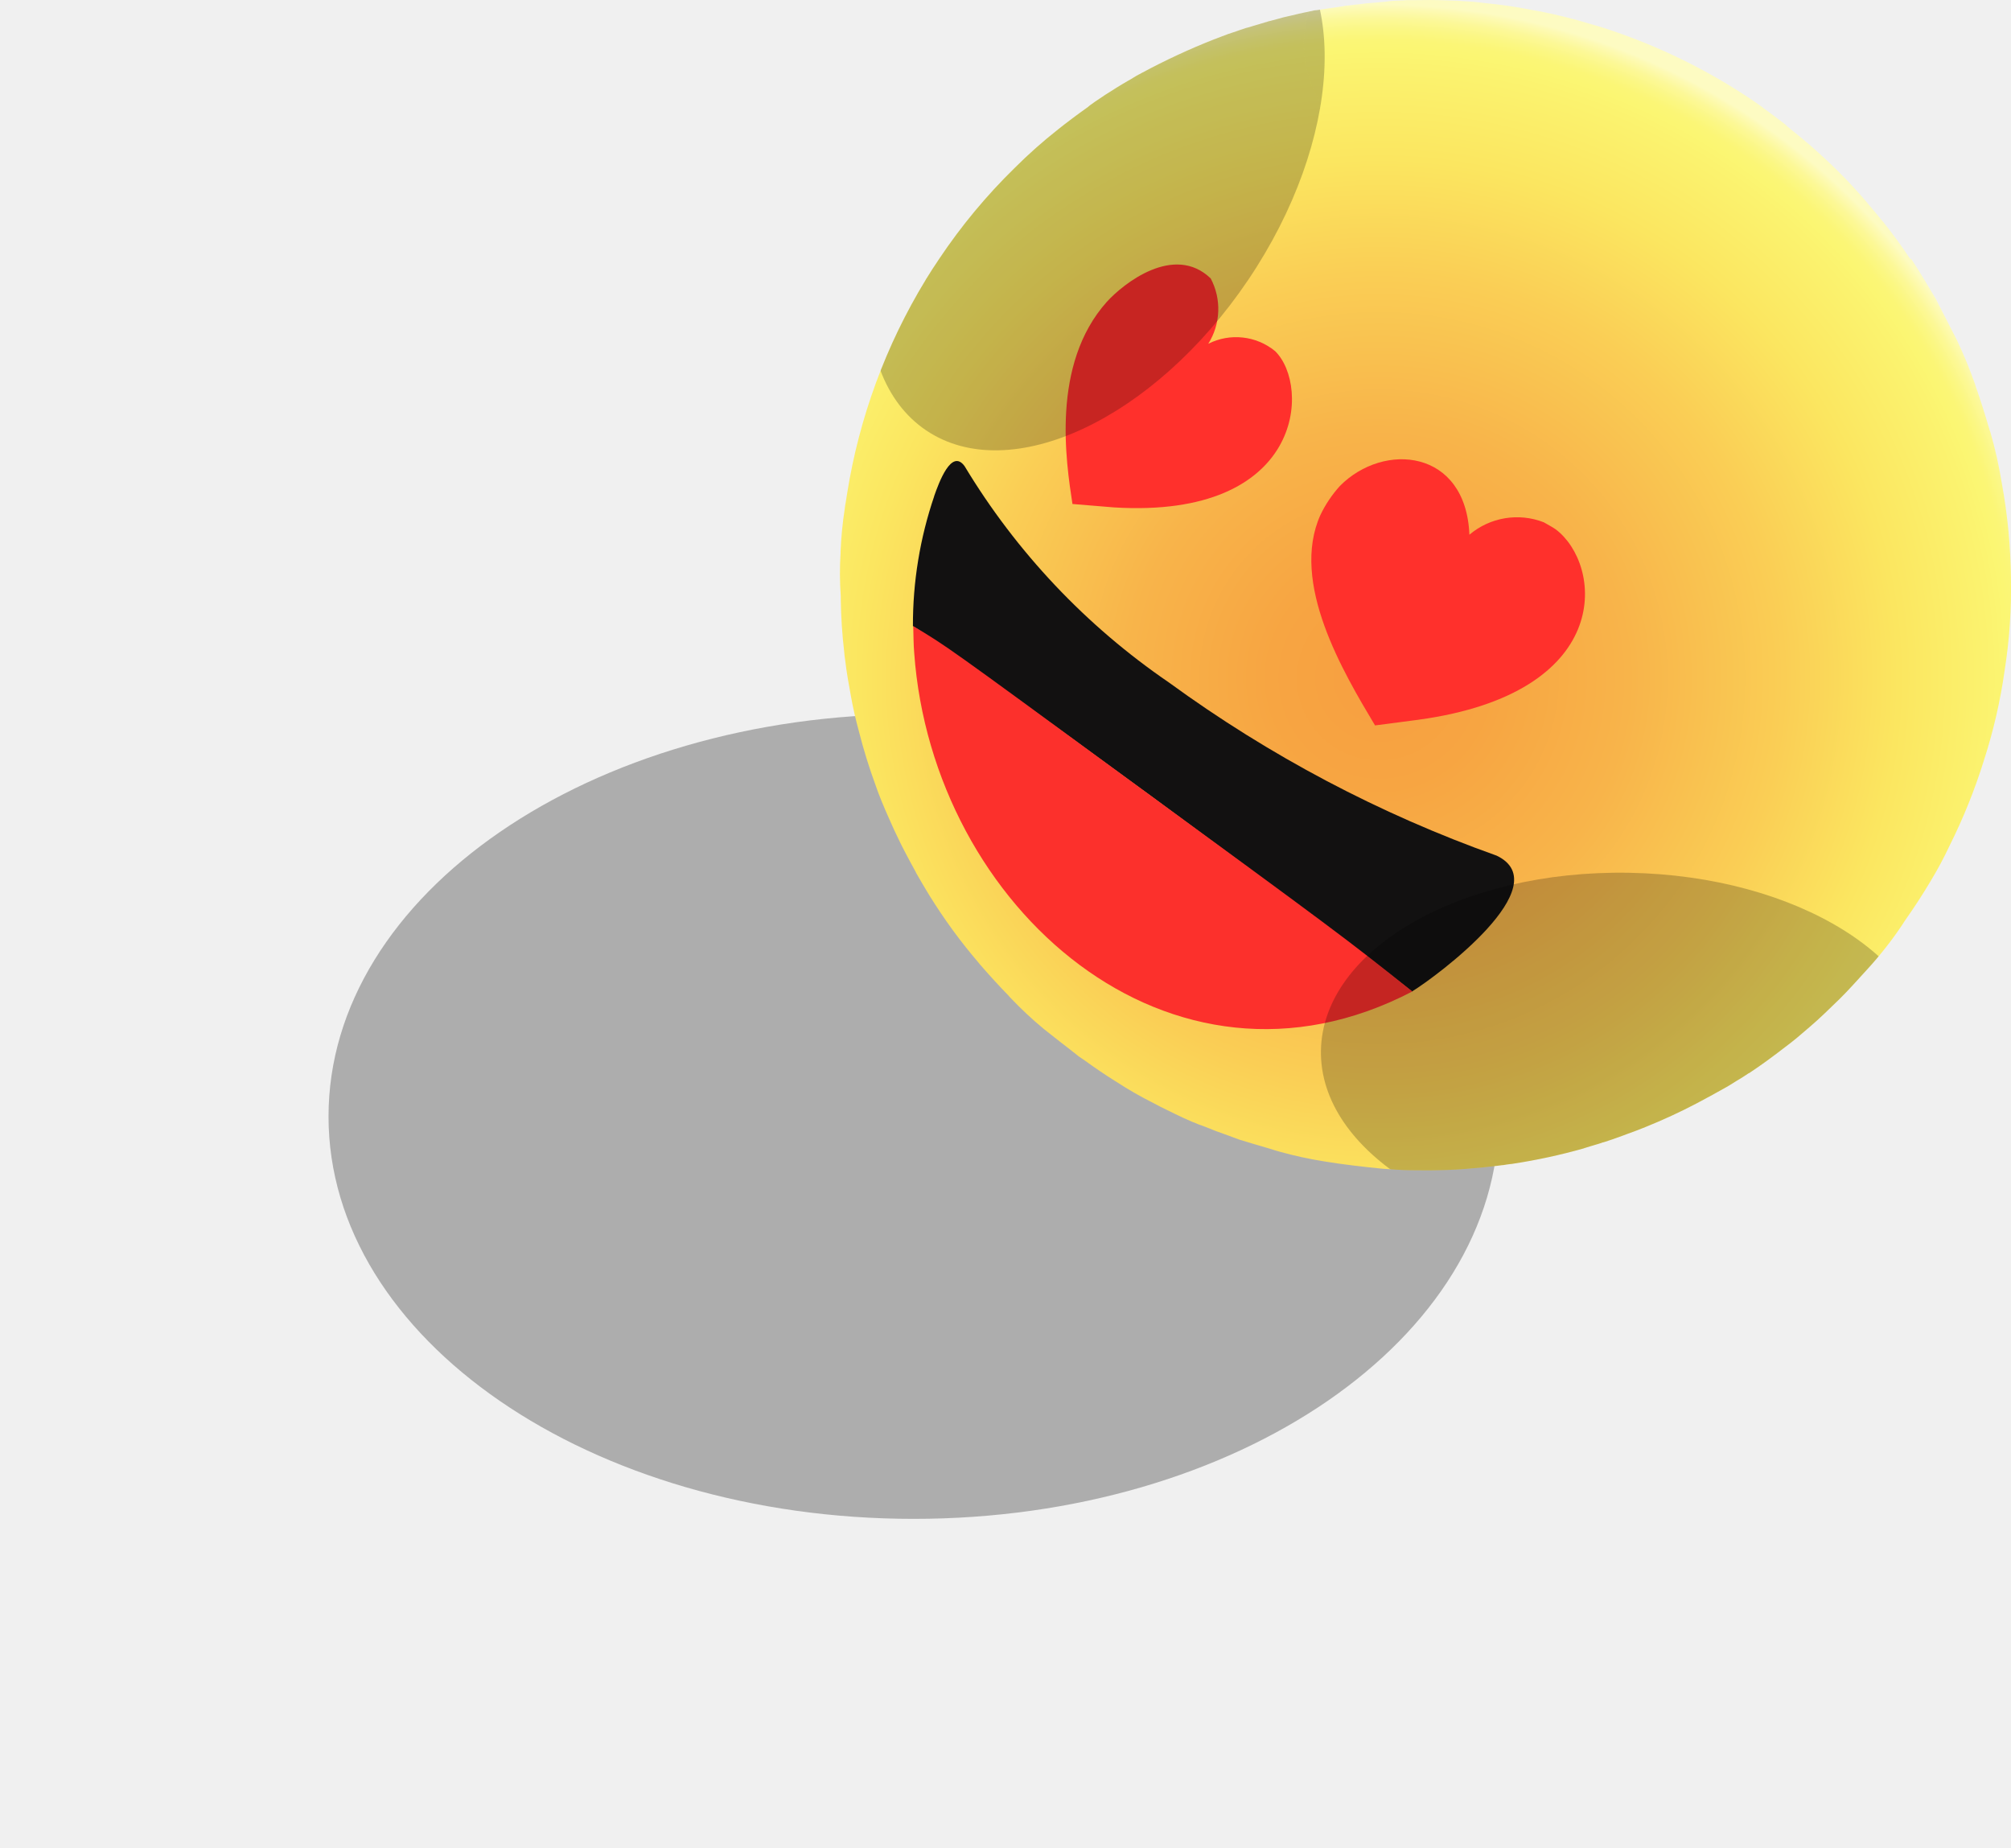
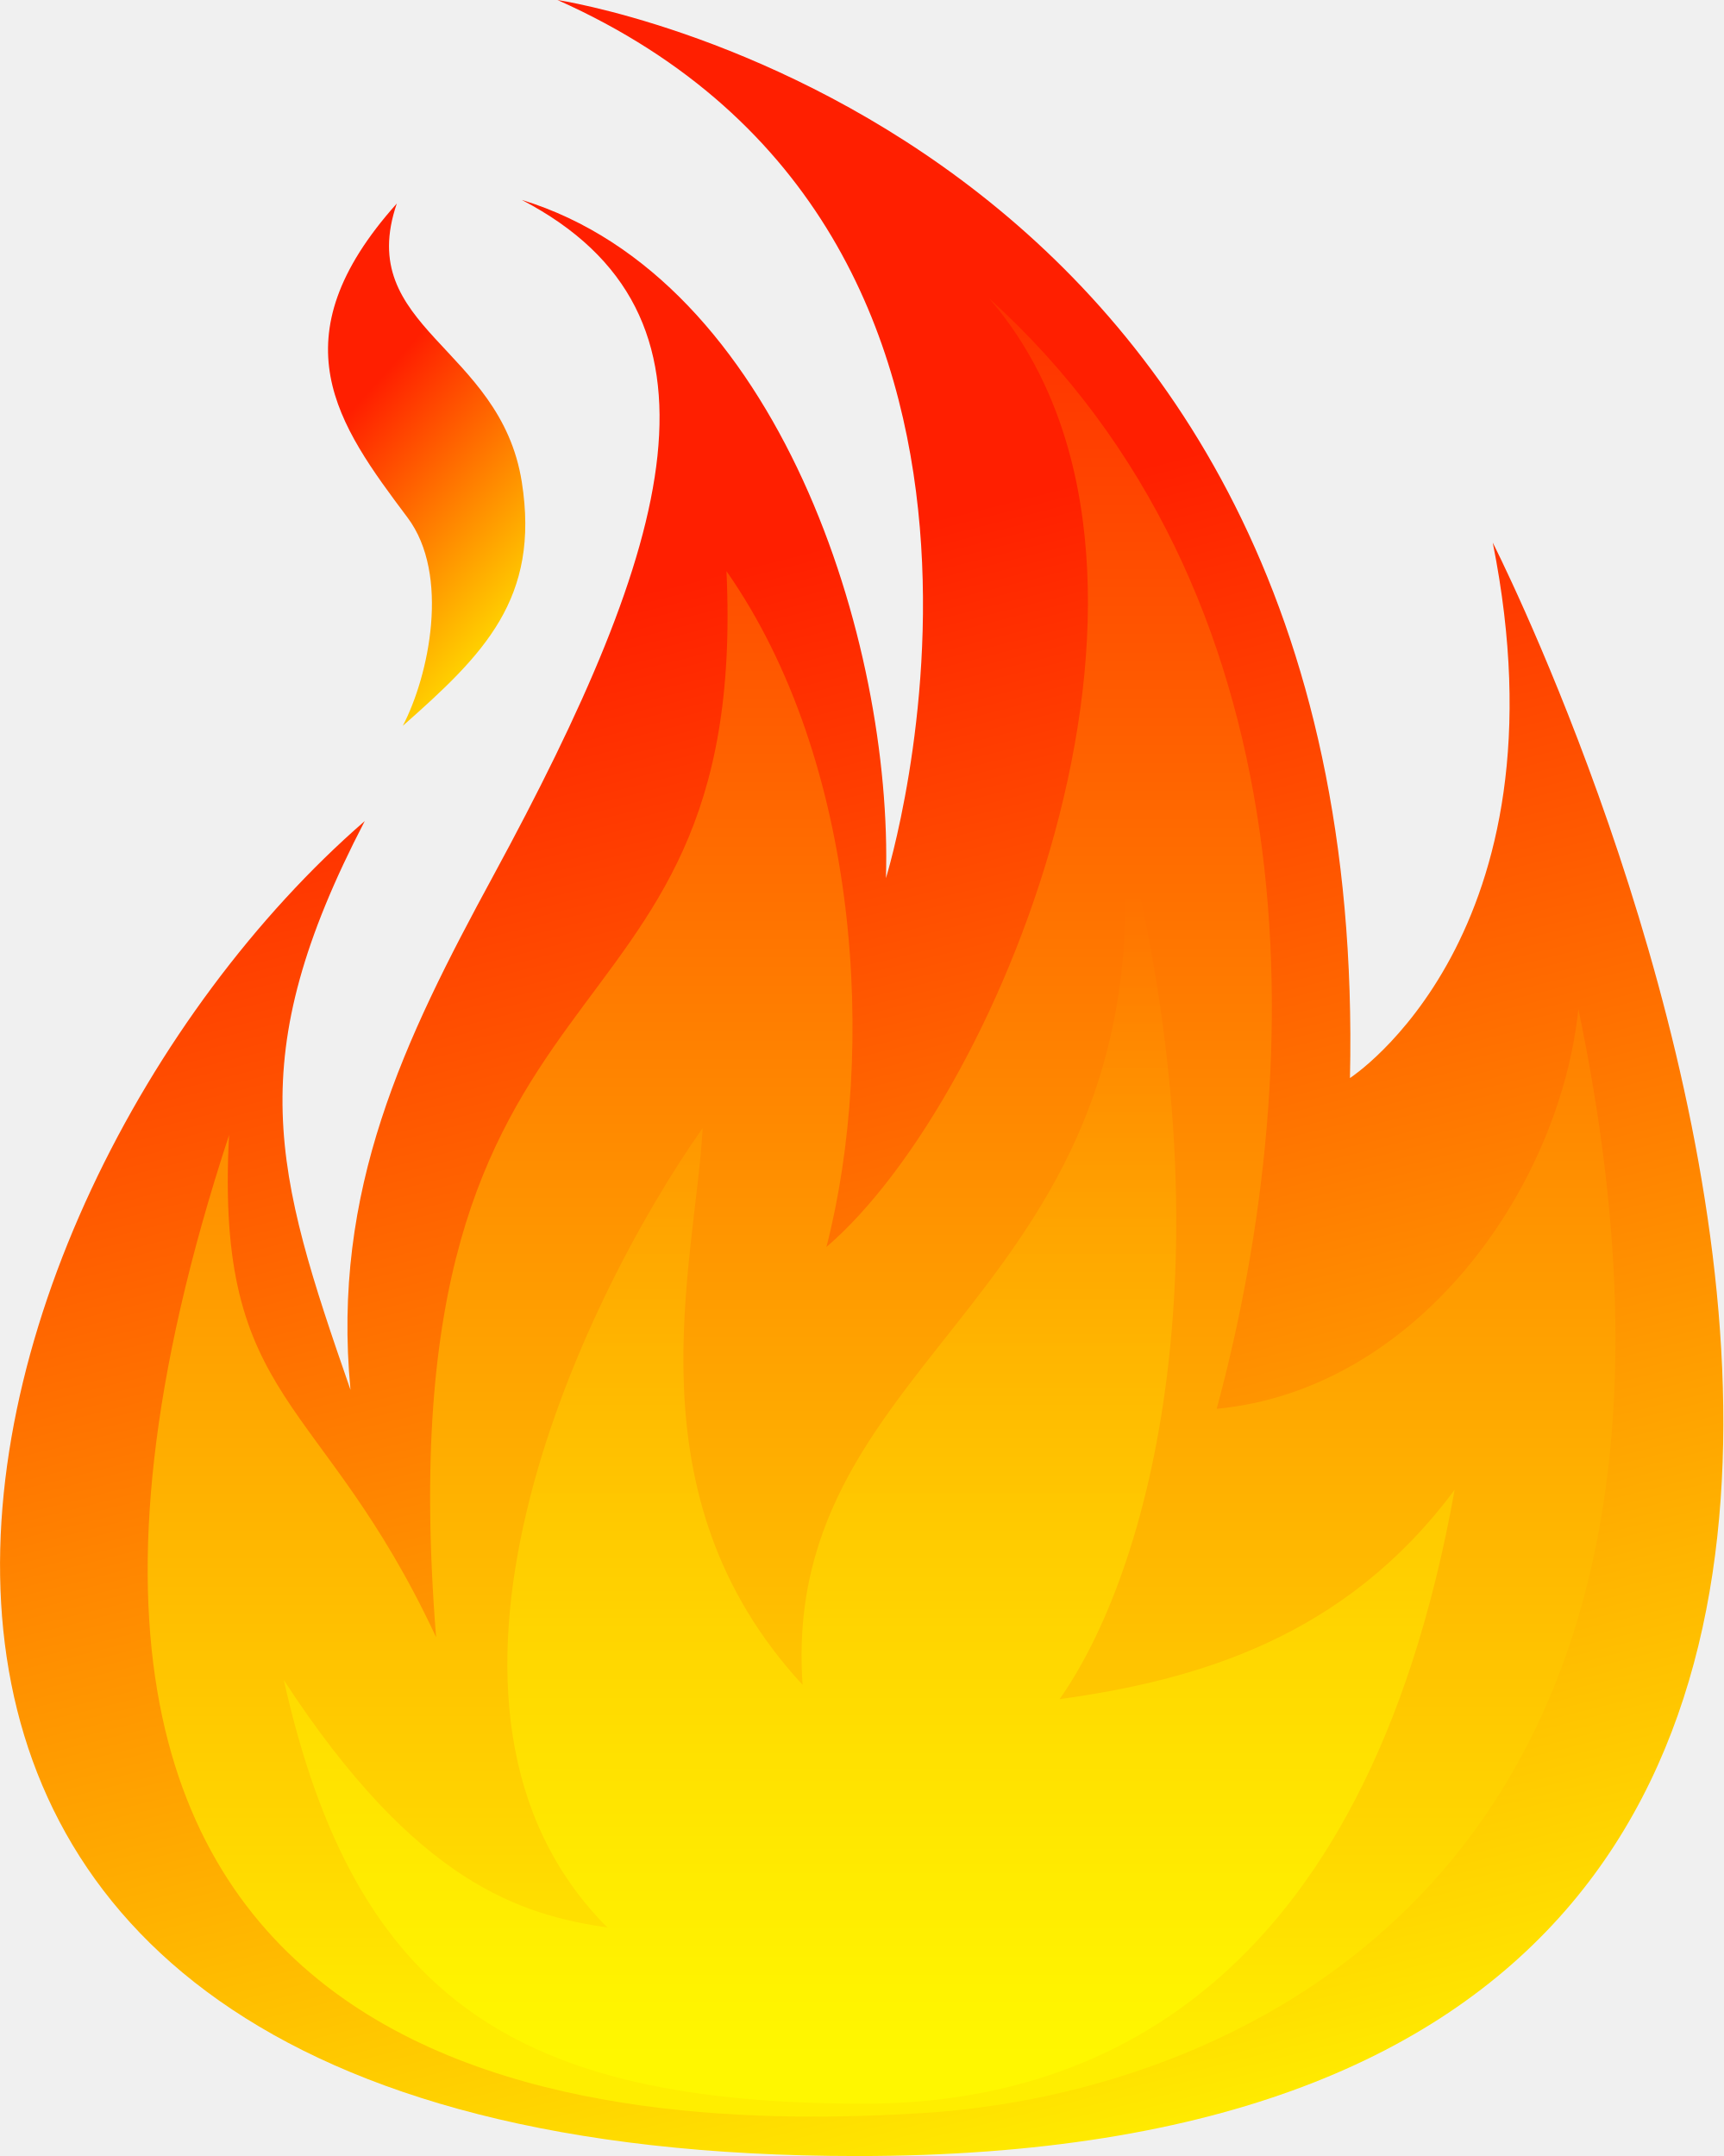
- <svg xmlns="http://www.w3.org/2000/svg" xmlns:xlink="http://www.w3.org/1999/xlink" width="82.478" height="75.758" viewBox="0 0 82.478 75.758">
+ <svg xmlns="http://www.w3.org/2000/svg" xmlns:xlink="http://www.w3.org/1999/xlink" id="Grupo_896287" data-name="Grupo 896287" width="123.405" height="154.394" viewBox="0 0 123.405 154.394">
  <defs>
-     <radialGradient id="radial-gradient" cx="0.471" cy="0.58" r="0.575" gradientTransform="matrix(-0.999, -0.004, -0.004, 1, 0.933, 0.001)" gradientUnits="objectBoundingBox">
-       <stop offset="0" stop-color="#f79f40" />
-       <stop offset="0.163" stop-color="#f7a542" />
-       <stop offset="0.371" stop-color="#f8b44a" />
-       <stop offset="0.601" stop-color="#face55" />
-       <stop offset="0.771" stop-color="#fbe660" />
-       <stop offset="0.91" stop-color="#fbf36f" />
-       <stop offset="0.932" stop-color="#fbf672" />
-       <stop offset="0.947" stop-color="#fbf676" />
-       <stop offset="0.962" stop-color="#fbf783" />
-       <stop offset="0.978" stop-color="#fcf897" />
-       <stop offset="0.994" stop-color="#fdfab4" />
-       <stop offset="1" stop-color="#fdfbc2" />
-     </radialGradient>
-     <clipPath id="clip-path">
-       <path id="Trazado_116496" data-name="Trazado 116496" d="M52.65,29.84v-.06c0-.11-.03-.77-.15-1.75-.01-.09-.02-.17-.03-.26-.02-.12-.04-.25-.06-.38a23.894,23.894,0,0,0-3.15-8.77c0-.01-.01-.01-.01-.02-.17-.29-.35-.57-.54-.85h0a23.353,23.353,0,0,0-3.06-3.74,20.449,20.449,0,0,0-1.77-1.6c-.39-.32-.78-.62-1.19-.91a.265.265,0,0,1-.06-.05l-.05-.04-.21-.15c-.26-.18-.55-.37-.86-.57h0c-.01-.01-.02-.01-.03-.02-.15-.09-.3-.19-.47-.28-.07-.04-.15-.09-.22-.13s-.12-.07-.19-.11a1.092,1.092,0,0,0-.15-.08,25.413,25.413,0,0,0-2.93-1.4c-.26-.11-.47-.18-.58-.23l-.18-.07-.18-.07c-.01,0-.02-.01-.03-.01l-.04-.01-.3-.1-.04-.01c-.01,0-.03-.01-.04-.01l-.2-.07a2.759,2.759,0,0,0-.27-.08l-.23-.07c-.04-.01-.09-.03-.13-.04-.01,0-.03-.01-.04-.01s-.03-.01-.05-.01a.636.636,0,0,1-.07-.02l-.26-.07-.22-.06c-.07-.02-.14-.03-.21-.05h-.01l-.13-.03-.25-.06-.18-.04a2.049,2.049,0,0,0-.24-.05c-.01,0-.03-.01-.04-.01-.06-.01-.12-.03-.18-.04l-.11-.02-.13-.03h-.02l-.04-.01c-.02,0-.05-.01-.07-.01a1.766,1.766,0,0,1-.2-.04.6.6,0,0,0-.12-.02h0a2.068,2.068,0,0,1-.22-.04l-.19-.03c-.03-.01-.07-.01-.11-.02a.985.985,0,0,0-.17-.02,1,1,0,0,0-.16-.02l-.27-.03-.25-.03c-.03,0-.05-.01-.08-.01h-.02a1.641,1.641,0,0,0-.23-.02l-.34-.03c-.08-.01-.16-.01-.23-.02-.09-.01-.17-.01-.26-.02s-.18-.01-.27-.02A.97.97,0,0,1,29.76,7h-.37c-.48-.01-.96-.01-1.45,0-.11,0-.21,0-.31.01s-.22.01-.32.02c-.07,0-.13.01-.19.01-.16.01-.31.02-.46.04-.05,0-.11.01-.16.01-.22.02-.43.04-.64.07-.1.01-.2.02-.3.04h-.01c-.02,0-.04.01-.06.01q-.24.03-.45.06c-.11.02-.23.04-.34.05-.26.04-.47.08-.61.11-.7.14-1.38.3-2.06.5-.41.11-.77.22-1.21.38a24.021,24.021,0,0,0-5.31,2.61h0c-.17.11-.33.22-.49.33a.265.265,0,0,0-.06.05c-.28.2-.56.4-.84.61a.423.423,0,0,1-.07.05l-.02.02-.02.02c-.01.01-.02.02-.03.02s-.02.01-.03.02c-.08.06-.15.12-.23.18-.15.12-.3.24-.44.36-.08.07-.16.13-.24.2-.16.14-.32.27-.46.4l-.02.02-.02.02c-.03.03-.07.06-.1.09-.75.69-1.21,1.19-1.24,1.22-.23.25-.46.51-.69.77-.16.19-.33.38-.5.59-.01.01-.02.03-.04.04l-.03.03c-.34.42-.69.89-1.08,1.46l-.01.01-.01.01c-.01.01-.01.02-.02.02-.18.26-.36.55-.54.86-.16.26-.32.52-.46.75l-.46.88c-.15.29-.29.56-.42.82a16.758,16.758,0,0,0-.76,1.82h0v.01c-.22.6-.42,1.23-.6,1.84l-.01.02a.037.037,0,0,1-.01.03,17.968,17.968,0,0,0-.5,2.13,23.506,23.506,0,0,0-.17,7.66,22.794,22.794,0,0,0,.82,3.68,23.944,23.944,0,0,0,1.38,3.51,15.311,15.311,0,0,0,.75,1.42c.32.56.68,1.11,1.06,1.66.04.07.09.13.13.2a16,16,0,0,0,1.39,1.8c.34.37.78.88,1.14,1.24s.83.82,1.22,1.15h0c.42.37.6.53.99.83q.72.585,1.47,1.08h.01c.16.11.32.22.49.32.19.12.38.24.55.34.09.05.22.13.36.21a.573.573,0,0,1,.07.04c.15.09.33.18.52.29.04.02.09.05.13.07a22.789,22.789,0,0,0,2.12,1c.18.07.42.17.7.28l.24.09.42.15.3.1.11.03c.01,0,.01,0,.02.01l.16.05a2.759,2.759,0,0,0,.27.08l.26.08c.01,0,.02,0,.02.01a22.1,22.1,0,0,0,2.96.66l.09.01c.08.01.17.03.27.04h.03l.23.03.53.06c.24.03.56.05.79.07s.49.03.74.04h.02c.13.01.25.01.37.01.33.01.77,0,1.1.01s.79-.03,1.13-.05c.72-.06,1.68-.17,2.39-.28a18.747,18.747,0,0,0,1.84-.38c.14-.04.28-.08.43-.12.43-.12.87-.25,1.24-.36l.43-.16c.35-.12.69-.25,1.03-.38l.17-.06c.4-.15.89-.38,1.32-.59.19-.09.37-.18.55-.28a15.71,15.71,0,0,0,1.56-.88c.02-.01.03-.02.05-.03.41-.26.82-.52,1.22-.81.09-.06.18-.12.26-.17l.44-.34c.12-.09.23-.18.35-.27l.66-.52a14.289,14.289,0,0,0,1.37-1.26l.03-.03.07-.07c.35-.35.74-.77,1.2-1.29a.138.138,0,0,0,.03-.04h0a20.958,20.958,0,0,0,2.02-2.71c.01-.01.01-.02.02-.03.19-.3.38-.61.57-.95v-.01h0c.08-.14.16-.29.24-.44.11-.2.22-.41.31-.59l.09-.18c.16-.32.31-.65.47-.99.21-.47.41-.94.56-1.36h0c.26-.7.5-1.44.71-2.23.13-.48.25-.96.33-1.41.1-.48.18-.98.25-1.5.02-.12.03-.23.05-.34.08-.69.14-1.41.16-2.14v-.13C52.68,31.04,52.68,30.45,52.65,29.84Z" transform="translate(-4.654 -6.992)" />
-     </clipPath>
-     <linearGradient id="linear-gradient" x1="-0.166" y1="-323.933" x2="-1.166" y2="-323.933" gradientUnits="objectBoundingBox">
-       <stop offset="0" stop-color="#19b79c" />
-       <stop offset="0.405" stop-color="#1dbb9e" />
-       <stop offset="0.825" stop-color="#2ac8a3" />
-       <stop offset="0.997" stop-color="#31cfa6" />
+     <linearGradient id="linear-gradient" x1="0.418" y1="0.267" x2="0.567" y2="1.018" gradientUnits="objectBoundingBox">
+       <stop offset="0" stop-color="#ff1f00" />
+       <stop offset="1" stop-color="#fe0" />
    </linearGradient>
-     <linearGradient id="linear-gradient-2" x1="-2.106" y1="-363.238" x2="-3.08" y2="-363.238" xlink:href="#linear-gradient" />
-     <clipPath id="clip-path-2">
-       <path id="Trazado_116504" data-name="Trazado 116504" d="M4.652,29.65v-.06a15.757,15.757,0,0,1,.17-1.74,2.335,2.335,0,0,1,.04-.26c.02-.12.04-.25.06-.38a24.088,24.088,0,0,1,3.22-8.75c0-.01.01-.01.01-.02.18-.29.36-.57.55-.85h0a23.39,23.39,0,0,1,3.09-3.72,20.134,20.134,0,0,1,1.78-1.58q.585-.465,1.2-.9a.265.265,0,0,0,.06-.05l.05-.04.21-.15c.26-.18.55-.37.86-.56h0c.01-.01.02-.01.03-.02.15-.09.31-.19.47-.28a2.53,2.53,0,0,0,.22-.13c.06-.04.12-.07.19-.11.05-.03.1-.05.15-.08a27.308,27.308,0,0,1,2.95-1.37c.26-.1.47-.18.58-.22l.18-.06.18-.06c.01,0,.02-.01.03-.01l.05-.02.3-.1.04-.01c.01,0,.03-.01.04-.01l.2-.06c.08-.02.19-.06.27-.08l.23-.07a.647.647,0,0,0,.13-.04c.01,0,.03-.01.04-.01s.03-.01.05-.01a.637.637,0,0,0,.07-.02l.26-.07.22-.06c.07-.02.14-.03.21-.05h.01l.13-.03c.08-.02.18-.04.25-.06l.18-.04c.08-.02.16-.03.24-.05.01,0,.03-.01.04-.01a1.163,1.163,0,0,0,.18-.04l.11-.01.13-.02h.02l.04-.01c.02,0,.05-.01.07-.01l.2-.03c.04-.01.09-.01.13-.02h0l.22-.03.19-.03a.516.516,0,0,0,.11-.02.985.985,0,0,1,.17-.02c.06-.01.11-.01.16-.02l.27-.03.25-.03c.03,0,.05-.01.08-.01h.02c.07-.01.15-.01.23-.02l.34-.03c.08-.01.16-.01.23-.02a1.569,1.569,0,0,1,.24-.03,2.437,2.437,0,0,1,.27-.01.86.86,0,0,1,.16-.01l.15-.01h.24c.49-.01.97-.01,1.45.01.11,0,.21.01.31.01s.22.01.32.02c.07,0,.13.01.19.01.16.01.31.02.46.04.05.01.11.01.16.02.22.02.43.05.64.07.1.01.2.03.3.04h.01c.02,0,.04.01.06.01.16.02.31.05.45.07l.34.06c.26.05.47.09.6.11.69.14,1.38.31,2.06.52.41.11.76.23,1.21.39a24.178,24.178,0,0,1,5.28,2.65h0c.16.11.33.22.49.34a.265.265,0,0,1,.06.05c.28.2.56.41.83.62a.424.424,0,0,0,.07.05l.02.02.02.02.03.03c.01.01.02.01.02.02.08.06.15.12.22.18.15.12.3.24.44.36.08.07.16.14.24.2.16.14.31.28.46.41l.02.02.02.02c.03.03.07.06.1.09.75.69,1.2,1.2,1.23,1.23.23.25.46.51.68.78.16.19.32.38.49.59.01.01.02.03.04.04l.02.03c.33.42.69.89,1.07,1.47l.04.01.01.01c.01.01.01.02.02.02.17.26.36.56.54.86.16.26.31.53.45.75l.45.88c.15.29.29.56.42.82a18.431,18.431,0,0,1,.75,1.83h0v.01c.21.6.41,1.23.59,1.85l.01.02a.037.037,0,0,0,.01.03,17.59,17.59,0,0,1,.48,2.14,22.71,22.71,0,0,1,.37,3.87,21.465,21.465,0,0,1-.26,3.8,21.96,21.96,0,0,1-.85,3.68,23.286,23.286,0,0,1-1.41,3.5,15.244,15.244,0,0,1-.76,1.42c-.33.56-.69,1.11-1.07,1.65-.04.07-.09.13-.13.2a15.2,15.2,0,0,1-1.41,1.79c-.34.37-.79.88-1.15,1.23s-.84.82-1.22,1.14h0c-.43.37-.6.52-1,.82-.49.38-.98.74-1.48,1.07H41.9c-.16.11-.32.21-.49.31-.19.12-.38.24-.55.33-.09.05-.22.12-.36.2a.574.574,0,0,0-.07.04c-.15.08-.33.18-.52.28-.04.02-.09.05-.13.07a23.108,23.108,0,0,1-2.12.98c-.18.07-.42.17-.71.27l-.24.09-.42.15-.3.1-.11.03c-.01,0-.01,0-.02.01l-.16.05c-.08.02-.19.06-.27.08l-.26.08c-.01,0-.02,0-.02.01a23.962,23.962,0,0,1-2.96.64l-.09.01c-.08.01-.17.02-.27.04H31.8l-.23.03-.53.06c-.24.02-.56.05-.79.07s-.49.03-.74.04h-.02c-.13,0-.25.01-.37.01-.33.01-.77,0-1.1,0s-.79-.04-1.13-.06c-.72-.07-1.68-.18-2.39-.3a16.281,16.281,0,0,1-1.84-.4c-.14-.04-.28-.08-.43-.13-.43-.12-.87-.26-1.24-.37l-.43-.16c-.35-.12-.69-.25-1.03-.39l-.17-.06c-.4-.15-.88-.38-1.32-.6-.19-.09-.37-.18-.55-.28a15.612,15.612,0,0,1-1.55-.89.219.219,0,0,0-.05-.03c-.41-.26-.81-.53-1.21-.82-.09-.06-.17-.12-.25-.17L14,49.97c-.12-.09-.23-.18-.35-.27l-.66-.52a15.233,15.233,0,0,1-1.36-1.27l-.03-.03-.06-.07c-.34-.35-.74-.78-1.19-1.3a.138.138,0,0,1-.03-.04h0a21.889,21.889,0,0,1-2-2.73c-.01-.01-.01-.02-.02-.03-.18-.3-.37-.61-.56-.95v-.01h0c-.08-.14-.16-.29-.24-.44-.11-.21-.22-.41-.31-.59l-.09-.18c-.16-.32-.31-.65-.46-.99-.21-.47-.41-.95-.55-1.36h0a22.441,22.441,0,0,1-.69-2.23c-.13-.48-.24-.96-.32-1.41-.09-.49-.18-.98-.24-1.5-.02-.12-.03-.23-.04-.34a21.166,21.166,0,0,1-.14-2.14v-.13A13.347,13.347,0,0,1,4.652,29.65Z" transform="translate(-4.627 -6.983)" fill="url(#radial-gradient)" />
-     </clipPath>
+     <linearGradient id="linear-gradient-2" x1="0.5" y1="-0.086" x2="0.5" y2="0.964" xlink:href="#linear-gradient" />
+     <linearGradient id="linear-gradient-3" x1="0.5" y1="0.059" x2="0.5" y2="0.971" gradientUnits="objectBoundingBox">
+       <stop offset="0" />
+       <stop offset="1" stop-color="#ff8400" />
+     </linearGradient>
+     <linearGradient id="linear-gradient-4" x1="0.428" y1="0.266" x2="0.734" y2="0.995" xlink:href="#linear-gradient" />
  </defs>
-   <g id="Grupo_157926" data-name="Grupo 157926" transform="translate(13.474)">
-     <ellipse id="Elipse_4737" data-name="Elipse 4737" cx="24" cy="16.5" rx="24" ry="16.5" transform="translate(0 29.284)" fill="#0b0b0b" opacity="0.292" style="mix-blend-mode: multiply;isolation: isolate" />
-     <path id="Trazado_116493" data-name="Trazado 116493" d="M4.652,29.65v-.06a15.757,15.757,0,0,1,.17-1.74,2.335,2.335,0,0,1,.04-.26c.02-.12.04-.25.06-.38a24.088,24.088,0,0,1,3.22-8.75c0-.01.01-.01.01-.02.18-.29.36-.57.55-.85h0a23.39,23.39,0,0,1,3.09-3.72,20.134,20.134,0,0,1,1.78-1.58q.585-.465,1.2-.9a.265.265,0,0,0,.06-.05l.05-.04.21-.15c.26-.18.55-.37.86-.56h0c.01-.01.02-.01.03-.02.15-.09.31-.19.47-.28a2.53,2.53,0,0,0,.22-.13c.06-.04.12-.07.19-.11.05-.03.1-.05.15-.08a27.308,27.308,0,0,1,2.95-1.37c.26-.1.47-.18.58-.22l.18-.06.18-.06c.01,0,.02-.01.03-.01l.05-.02.3-.1.04-.01c.01,0,.03-.01.04-.01l.2-.06c.08-.02.19-.06.27-.08l.23-.07a.647.647,0,0,0,.13-.04c.01,0,.03-.01.04-.01s.03-.01.05-.01a.637.637,0,0,0,.07-.02l.26-.07.22-.06c.07-.02.14-.03.21-.05h.01l.13-.03c.08-.02.18-.04.25-.06l.18-.04c.08-.02.16-.03.24-.05.01,0,.03-.01.04-.01a1.163,1.163,0,0,0,.18-.04l.11-.01.13-.02h.02l.04-.01c.02,0,.05-.01.07-.01l.2-.03c.04-.01.09-.01.13-.02h0l.22-.03.19-.03a.516.516,0,0,0,.11-.02.985.985,0,0,1,.17-.02c.06-.01.11-.01.16-.02l.27-.03.25-.03c.03,0,.05-.01.08-.01h.02c.07-.01.15-.01.23-.02l.34-.03c.08-.01.16-.01.23-.02a1.569,1.569,0,0,1,.24-.03,2.437,2.437,0,0,1,.27-.01.86.86,0,0,1,.16-.01l.15-.01h.24c.49-.01.97-.01,1.45.01.11,0,.21.01.31.01s.22.01.32.02c.07,0,.13.01.19.01.16.01.31.02.46.04.05.01.11.01.16.02.22.02.43.05.64.07.1.01.2.03.3.04h.01c.02,0,.04.01.06.01.16.02.31.05.45.07l.34.06c.26.05.47.09.6.11.69.14,1.38.31,2.06.52.41.11.76.23,1.21.39a24.178,24.178,0,0,1,5.28,2.65h0c.16.11.33.22.49.34a.265.265,0,0,1,.06.05c.28.2.56.41.83.62a.424.424,0,0,0,.07.05l.02.02.02.02.03.03c.01.01.02.01.02.02.08.06.15.12.22.18.15.12.3.24.44.36.08.07.16.14.24.2.16.14.31.28.46.41l.02.02.02.02c.03.03.07.06.1.09.75.69,1.2,1.2,1.23,1.23.23.25.46.51.68.78.16.19.32.38.49.59.01.01.02.03.04.04l.02.03c.33.42.69.89,1.07,1.47l.04.01.01.01c.01.01.01.02.02.02.17.26.36.56.54.86.16.26.31.53.45.75l.45.88c.15.29.29.56.42.82a18.431,18.431,0,0,1,.75,1.83h0v.01c.21.6.41,1.23.59,1.85l.01.02a.037.037,0,0,0,.01.03,17.59,17.59,0,0,1,.48,2.14,22.71,22.71,0,0,1,.37,3.87,21.465,21.465,0,0,1-.26,3.8,21.96,21.96,0,0,1-.85,3.68,23.286,23.286,0,0,1-1.41,3.5,15.244,15.244,0,0,1-.76,1.42c-.33.56-.69,1.11-1.07,1.65-.04.07-.09.13-.13.2a15.2,15.2,0,0,1-1.41,1.79c-.34.37-.79.88-1.15,1.23s-.84.82-1.22,1.14h0c-.43.37-.6.52-1,.82-.49.38-.98.74-1.48,1.07H41.9c-.16.11-.32.21-.49.31-.19.12-.38.24-.55.33-.09.05-.22.12-.36.2a.574.574,0,0,0-.07.04c-.15.08-.33.18-.52.28-.04.02-.09.05-.13.07a23.108,23.108,0,0,1-2.12.98c-.18.07-.42.17-.71.27l-.24.09-.42.15-.3.1-.11.03c-.01,0-.01,0-.02.01l-.16.05c-.08.02-.19.06-.27.08l-.26.08c-.01,0-.02,0-.02.01a23.962,23.962,0,0,1-2.96.64l-.09.01c-.08.01-.17.02-.27.04H31.8l-.23.03-.53.06c-.24.02-.56.05-.79.07s-.49.03-.74.04h-.02c-.13,0-.25.01-.37.01-.33.01-.77,0-1.1,0s-.79-.04-1.13-.06c-.72-.07-1.68-.18-2.39-.3a16.281,16.281,0,0,1-1.84-.4c-.14-.04-.28-.08-.43-.13-.43-.12-.87-.26-1.24-.37l-.43-.16c-.35-.12-.69-.25-1.03-.39l-.17-.06c-.4-.15-.88-.38-1.32-.6-.19-.09-.37-.18-.55-.28a15.612,15.612,0,0,1-1.55-.89.219.219,0,0,0-.05-.03c-.41-.26-.81-.53-1.21-.82-.09-.06-.17-.12-.25-.17L14,49.97c-.12-.09-.23-.18-.35-.27l-.66-.52a15.233,15.233,0,0,1-1.36-1.27l-.03-.03-.06-.07c-.34-.35-.74-.78-1.19-1.3a.138.138,0,0,1-.03-.04h0a21.889,21.889,0,0,1-2-2.73c-.01-.01-.01-.02-.02-.03-.18-.3-.37-.61-.56-.95v-.01h0c-.08-.14-.16-.29-.24-.44-.11-.21-.22-.41-.31-.59l-.09-.18c-.16-.32-.31-.65-.46-.99-.21-.47-.41-.95-.55-1.36h0a22.441,22.441,0,0,1-.69-2.23c-.13-.48-.24-.96-.32-1.41-.09-.49-.18-.98-.24-1.5-.02-.12-.03-.23-.04-.34a21.166,21.166,0,0,1-.14-2.14v-.13A13.347,13.347,0,0,1,4.652,29.65Z" transform="translate(16.349 -6.983)" fill="url(#radial-gradient)" />
-     <g id="Grupo_86225" data-name="Grupo 86225" transform="translate(20.955 0.009)" clip-path="url(#clip-path)">
-       <path id="Trazado_116494" data-name="Trazado 116494" d="M50.67,21.64a4.37,4.37,0,0,1,.18-.46C50.8,21.33,50.74,21.48,50.67,21.64Z" transform="translate(-48.844 -6.992)" fill="url(#linear-gradient)" />
-       <path id="Trazado_116495" data-name="Trazado 116495" d="M4.7,34.92c.03-.14.05-.28.08-.41C4.75,34.65,4.73,34.79,4.7,34.92Z" transform="translate(43.196 -6.992)" fill="url(#linear-gradient-2)" />
-     </g>
-     <path id="Trazado_116497" data-name="Trazado 116497" d="M25.873,27.33A16.375,16.375,0,0,0,25,32.66c2.26,1.39,16.97,12.2,20.47,14.98,1.03-.63,6.02-4.35,3.47-5.57a52.925,52.925,0,0,1-13.44-7.1,28.664,28.664,0,0,1-8.38-8.87c-.54-.75-1.06.69-1.25,1.23" transform="translate(-1.032 -6.983)" fill="#121111" />
-     <path id="Trazado_116499" data-name="Trazado 116499" d="M29.22,33.76c.75,10.43,10.52,19.05,20.43,13.88-2.65-2.12-3.33-2.62-11.66-8.71-7.45-5.46-7.45-5.46-8.81-6.27.01.33.01.77.04,1.1" transform="translate(-5.199 -6.983)" fill="#fc302c" />
-     <g id="Grupo_86231" data-name="Grupo 86231" transform="translate(40.307 18.833)">
-       <path id="Trazado_116501" data-name="Trazado 116501" d="M22.473,28.1c-1.25,2.78.93,6.44,2.24,8.63.65-.09,1.52-.19,2.17-.29,7.67-1.22,7.14-6.32,5.24-7.75-.14-.1-.34-.2-.49-.29a3.024,3.024,0,0,0-3.05.51c-.14-3.51-3.51-3.82-5.31-2a4.969,4.969,0,0,0-.8,1.19" transform="translate(-22.099 -25.816)" fill="#ff302c" />
-     </g>
-     <g id="Grupo_86232" data-name="Grupo 86232" transform="translate(30.232 10.846)">
-       <path id="Trazado_116503" data-name="Trazado 116503" d="M35.806,19.36c-2.3,2.57-1.67,6.58-1.41,8.29.51.04,1.19.1,1.7.14,7.78.48,8.08-4.98,6.61-6.41a2.529,2.529,0,0,0-2.74-.3,2.679,2.679,0,0,0,.1-2.68c-1.5-1.44-3.58.21-4.26.96" transform="translate(-34.117 -17.829)" fill="#ff302c" />
-     </g>
-     <g id="Enmascarar_grupo_59" data-name="Enmascarar grupo 59" transform="translate(20.976 0)" clip-path="url(#clip-path-2)">
-       <g id="Grupo_86233" data-name="Grupo 86233" transform="translate(-2.683 -7.272)" opacity="0.561" style="mix-blend-mode: multiply;isolation: isolate">
-         <g id="Grupo_86230" data-name="Grupo 86230" transform="translate(0)">
-           <ellipse id="Elipse_4734" data-name="Elipse 4734" cx="12.5" cy="7.5" rx="12.5" ry="7.5" transform="translate(21.707 1.557)" fill="#fff" opacity="0.743" />
-           <ellipse id="Elipse_4735" data-name="Elipse 4735" cx="12.5" cy="7.5" rx="12.5" ry="7.5" transform="translate(26.415 8.388) rotate(124)" opacity="0.387" />
-           <ellipse id="Elipse_4736" data-name="Elipse 4736" cx="12.5" cy="7.5" rx="12.5" ry="7.5" transform="matrix(-1, -0.017, 0.017, -1, 47.282, 58.274)" opacity="0.387" />
-         </g>
-       </g>
-     </g>
-   </g>
+   <path id="Trazado_621538" data-name="Trazado 621538" d="M84.624,25.823s58.282,8.691,56.748,77.2c0,0,15.849-10.225,10.225-38.343,0,0,58.792,115.54-45.5,115.54-84.866,0-66.46-68.507-35.275-95.6-8.86,17.041-6.474,25.051-1.021,40.731-1.363-14.315,3.84-25.051,10.225-36.811,12.952-23.859,17.722-40.216,2.044-48.4,18.406,5.624,26.584,31.7,26.074,48.57C108.141,88.706,122.456,42.693,84.624,25.823Z" transform="translate(-44.703 -25.823)" fill="url(#linear-gradient)" />
+   <path id="Trazado_621539" data-name="Trazado 621539" d="M105.073,165.783c-21.511,1.3-72.6,0-49.591-70.04-1.023,19.429,6.645,18.406,14.826,35.957C66.218,80.577,92.8,91.484,91.1,55.356c9.543,13.634,10.767,34.372,7.158,48.4,12.685-10.866,27.947-49.078,11.658-67.924,23.1,20.89,23.1,54.292,16.289,79.513,14.315-1.363,24.538-15.678,25.9-28.63C165.059,148.742,127.567,164.42,105.073,165.783Z" transform="translate(-39.079 -14.457)" fill="url(#linear-gradient-2)" />
+   <path id="Trazado_621540" data-name="Trazado 621540" d="M95.8,145.293c-24.88,0-36.469-7.5-41.581-30.335,9.543,14.655,17.073,16.816,23.177,17.722C61.717,117,75.351,88.032,84.211,75.423c-.515,9.738-5.453,26.242,7.158,39.876-1.7-24.2,26.245-27.607,22.836-62.03,7.839,29.651,2.644,52.948-4.432,63.054,9.885-1.365,20.452-4.432,28.289-15C131.587,137.454,111.818,145.293,95.8,145.293Z" transform="translate(-33.895 5.355)" fill="url(#linear-gradient-3)" style="mix-blend-mode: screen;isolation: isolate" />
+   <path id="Trazado_621541" data-name="Trazado 621541" d="M61.055,70.05c5.793-5.111,9.842-9.1,8.52-17.468C68.041,42.868,57.56,41.59,60.627,32.645c-8.689,9.712-4.233,15.825.767,22.492C64.464,59.227,62.928,66.47,61.055,70.05Z" transform="translate(-32.211 -18.073)" fill="url(#linear-gradient-4)" />
</svg>
